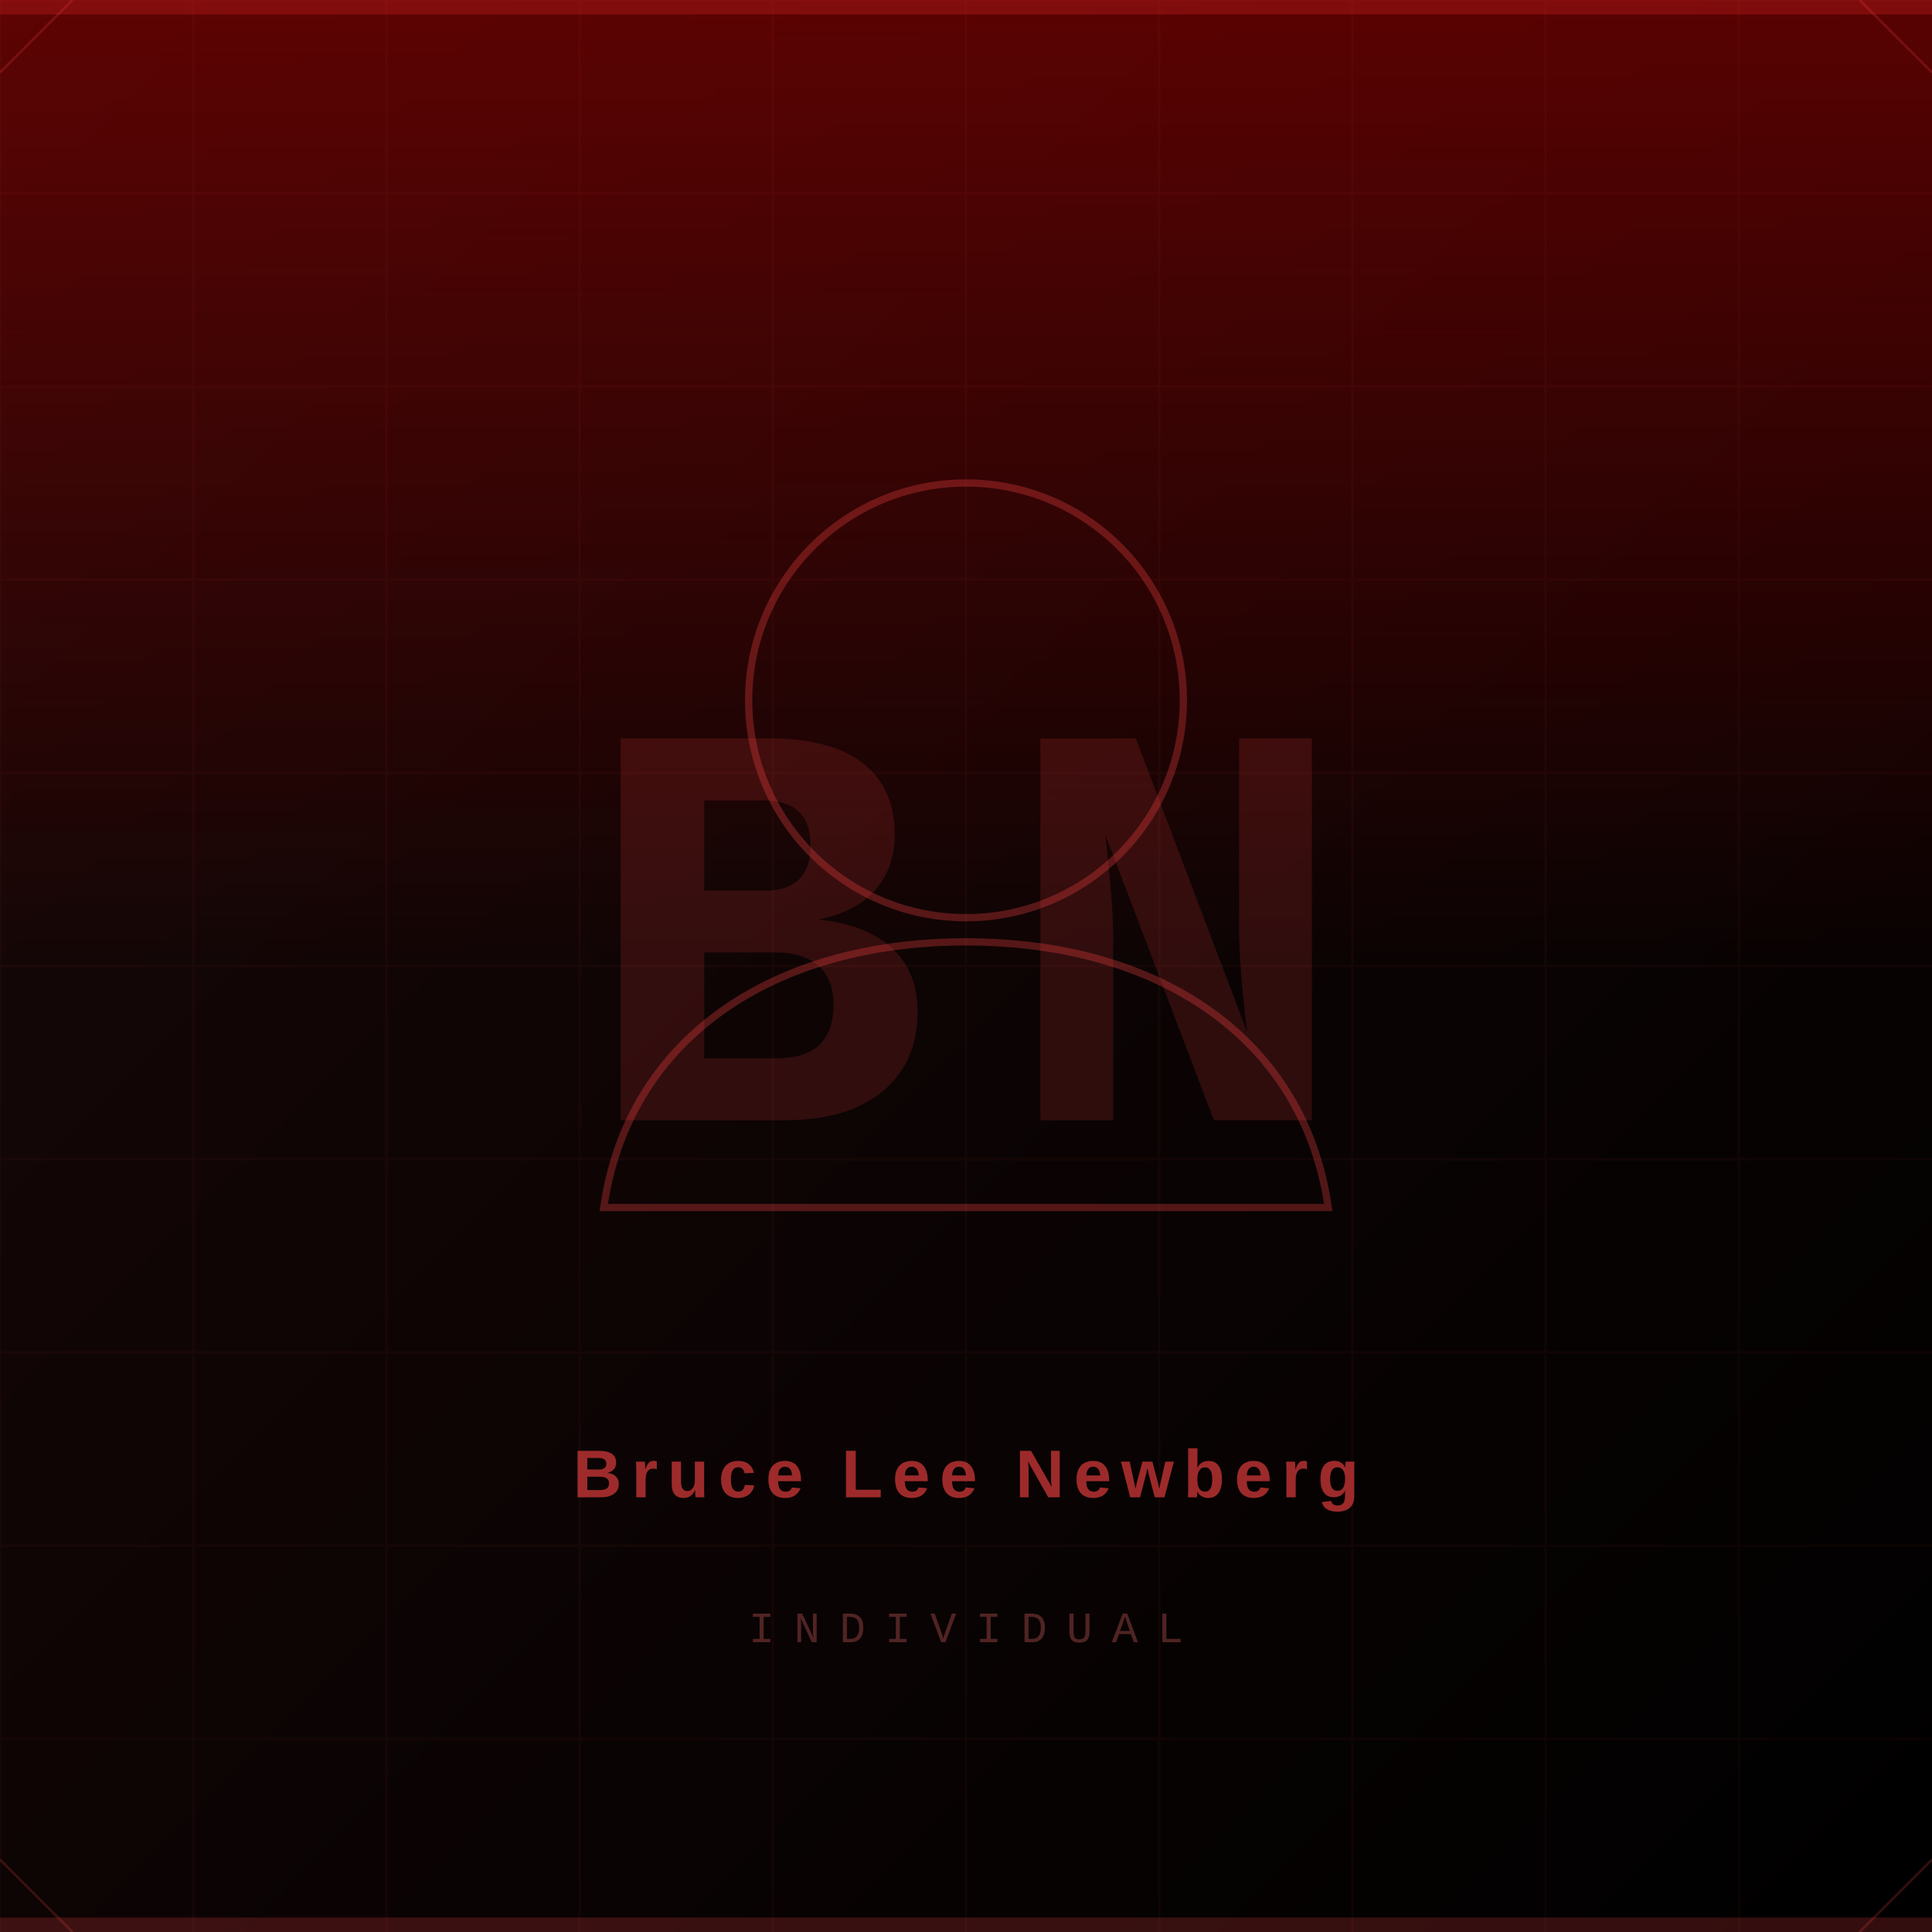
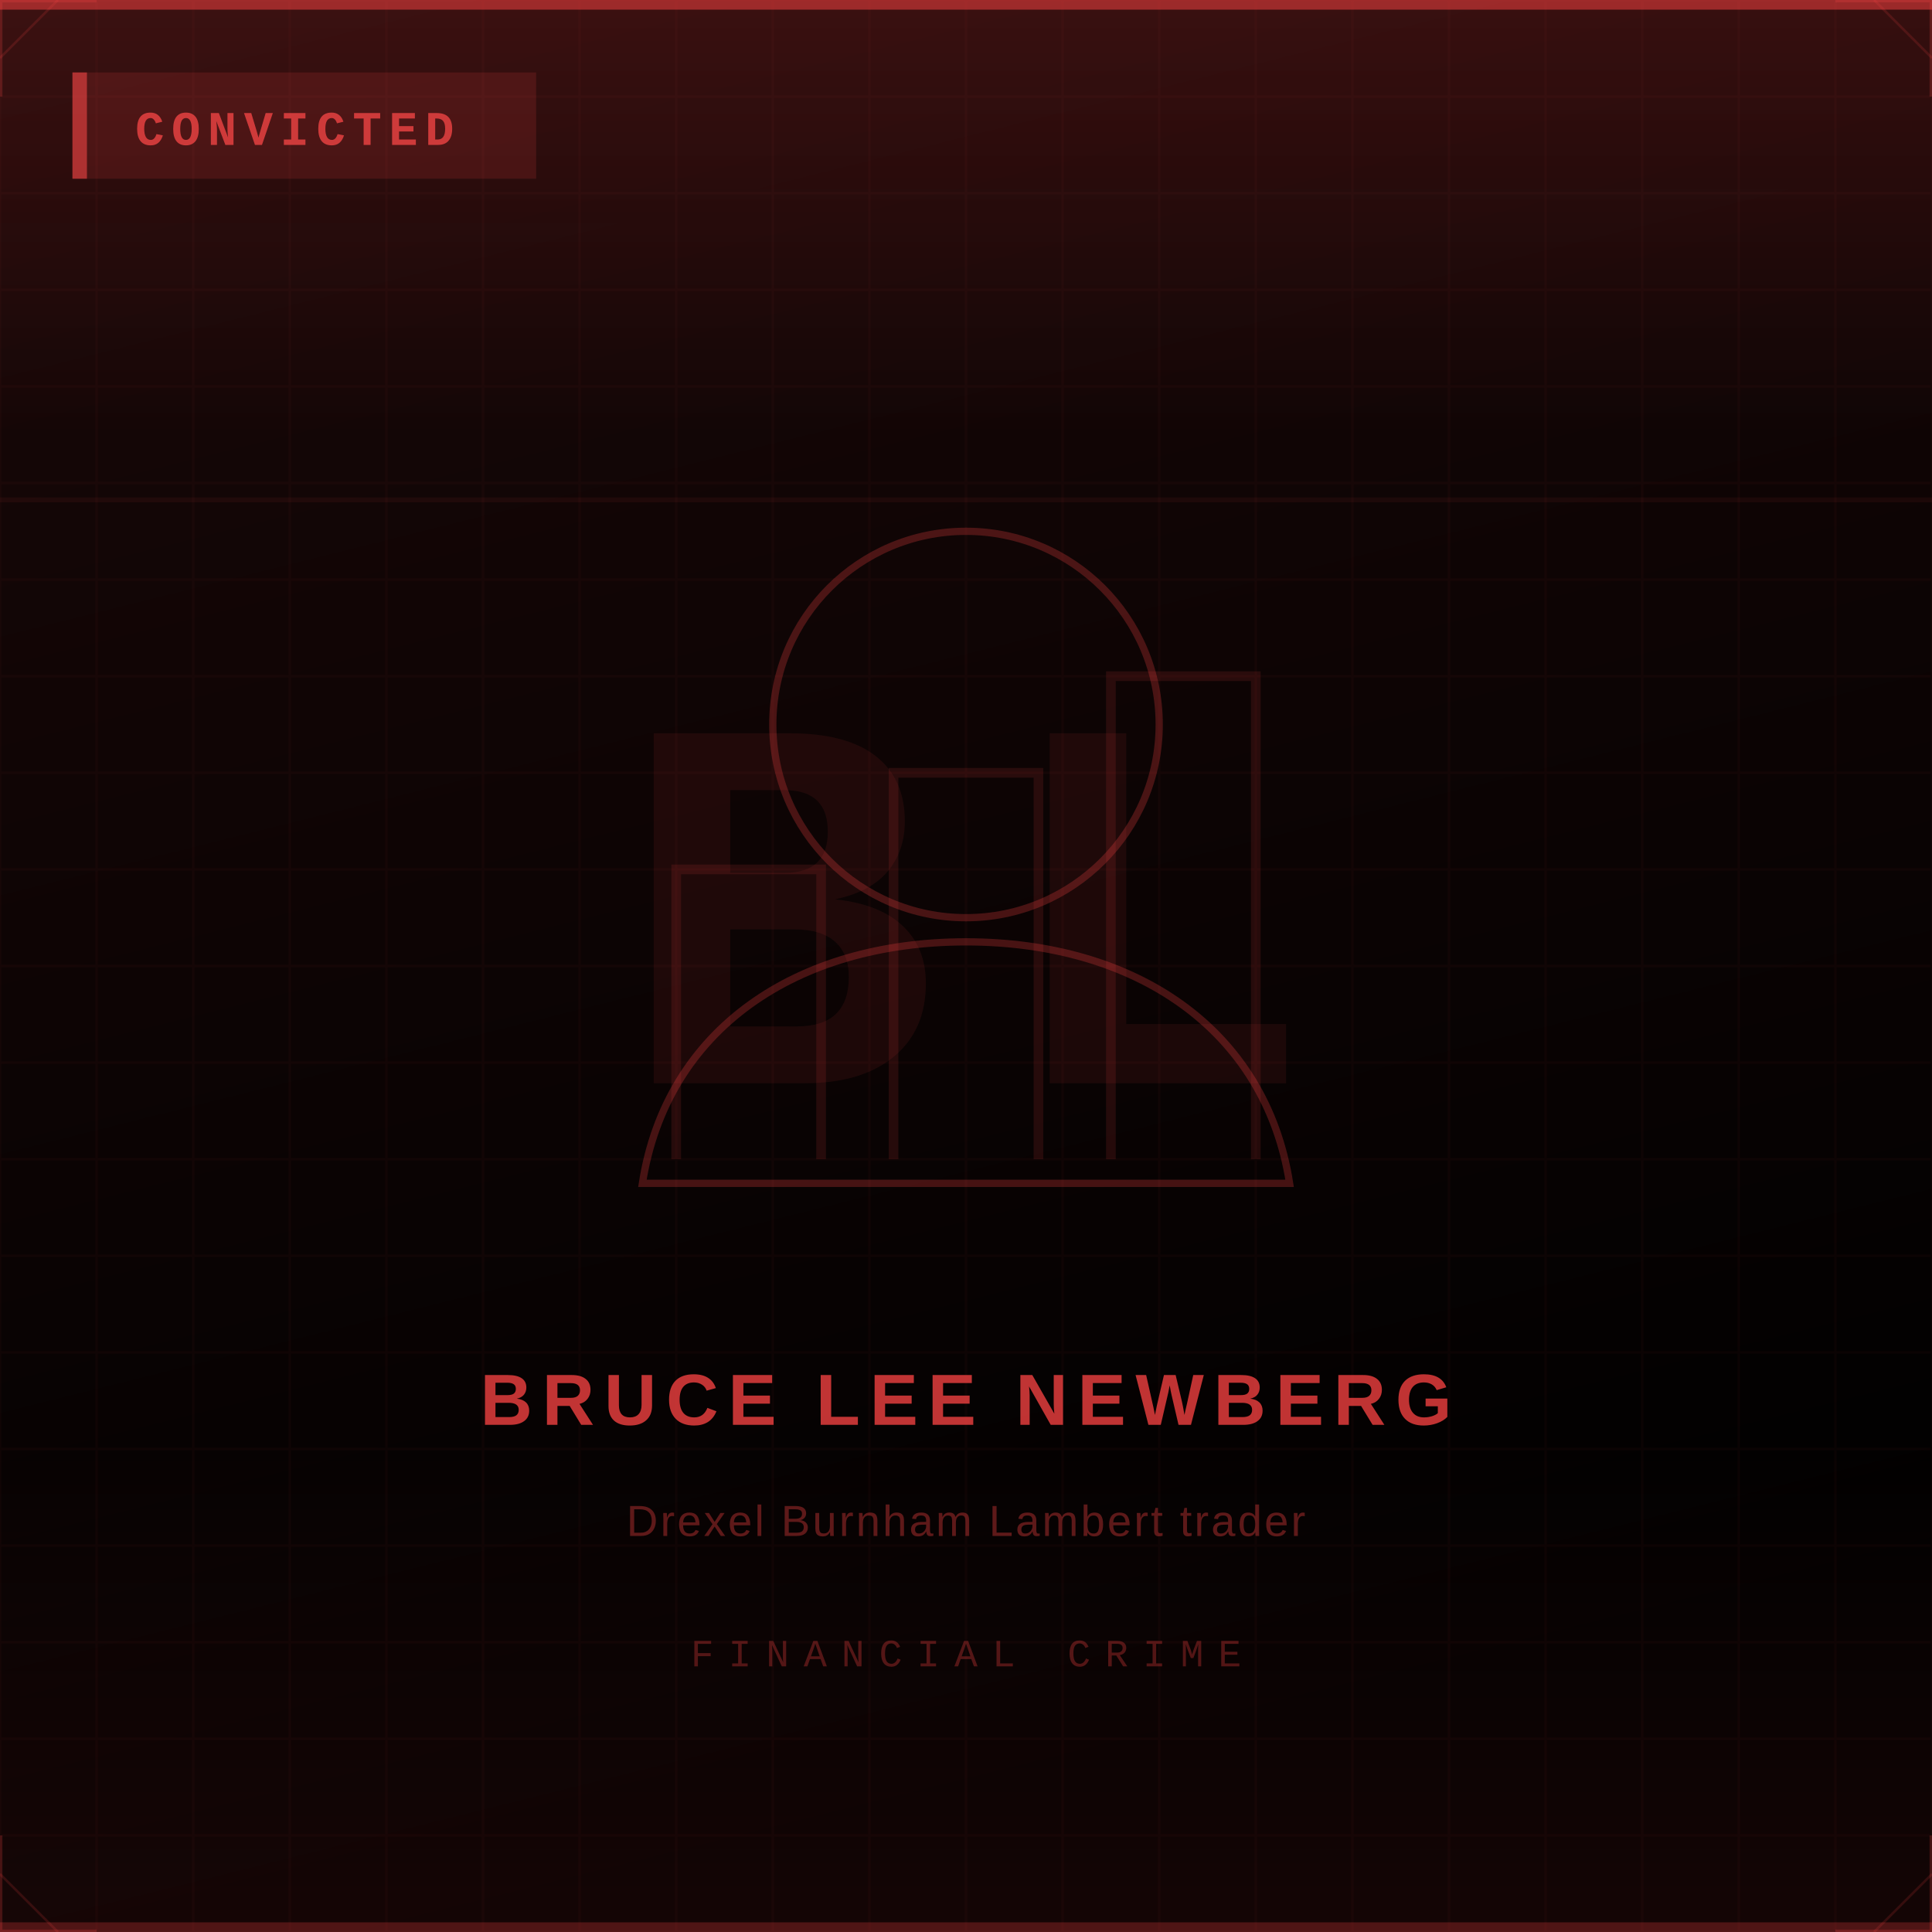
<svg xmlns="http://www.w3.org/2000/svg" width="400" height="400" viewBox="0 0 400 400">
  <defs>
-     <linearGradient id="bg" x1="0" y1="0" x2="1" y2="1">
+     <linearGradient id="bg" x1="0" y1="0" x2="0.25" y2="1">
      <stop offset="0%" stop-color="#1a0808" />
      <stop offset="100%" stop-color="#000000" />
    </linearGradient>
-     <linearGradient id="accent" x1="0" y1="0" x2="0" y2="1">
-       <stop offset="0%" stop-color="#8b0000" stop-opacity="0.6" />
-       <stop offset="100%" stop-color="#8b0000" stop-opacity="0" />
+     <linearGradient id="glow" x1="0" y1="0" x2="0" y2="1">
+       <stop offset="0%" stop-color="#ff4444" stop-opacity="0.15" />
+       <stop offset="50%" stop-color="#ff4444" stop-opacity="0" />
+     </linearGradient>
+     <linearGradient id="bottomFade" x1="0" y1="0" x2="0" y2="1">
+       <stop offset="0%" stop-color="#ff4444" stop-opacity="0" />
+       <stop offset="100%" stop-color="#ff4444" stop-opacity="0.08" />
    </linearGradient>
  </defs>
  <rect width="400" height="400" fill="url(#bg)" />
-   <rect x="0" y="0" width="400" height="3" fill="#ff4444" opacity="0.4" />
-   <rect x="0" y="397" width="400" height="3" fill="#ff4444" opacity="0.2" />
-   <rect width="400" height="200" fill="url(#accent)" />
-   <g opacity="0.04" stroke="#ff4444" stroke-width="0.5">
+   <rect width="400" height="180" fill="url(#glow)" />
+   <rect y="300" width="400" height="100" fill="url(#bottomFade)" />
+   <g opacity="0.035" stroke="#ff4444" stroke-width="0.5">
    <line x1="0" y1="0" x2="0" y2="400" />
+     <line x1="20" y1="0" x2="20" y2="400" />
    <line x1="40" y1="0" x2="40" y2="400" />
+     <line x1="60" y1="0" x2="60" y2="400" />
    <line x1="80" y1="0" x2="80" y2="400" />
+     <line x1="100" y1="0" x2="100" y2="400" />
    <line x1="120" y1="0" x2="120" y2="400" />
+     <line x1="140" y1="0" x2="140" y2="400" />
    <line x1="160" y1="0" x2="160" y2="400" />
+     <line x1="180" y1="0" x2="180" y2="400" />
    <line x1="200" y1="0" x2="200" y2="400" />
+     <line x1="220" y1="0" x2="220" y2="400" />
    <line x1="240" y1="0" x2="240" y2="400" />
+     <line x1="260" y1="0" x2="260" y2="400" />
    <line x1="280" y1="0" x2="280" y2="400" />
+     <line x1="300" y1="0" x2="300" y2="400" />
    <line x1="320" y1="0" x2="320" y2="400" />
+     <line x1="340" y1="0" x2="340" y2="400" />
    <line x1="360" y1="0" x2="360" y2="400" />
+     <line x1="380" y1="0" x2="380" y2="400" />
+     <line x1="400" y1="0" x2="400" y2="400" />
    <line x1="0" y1="0" x2="400" y2="0" />
+     <line x1="0" y1="20" x2="400" y2="20" />
    <line x1="0" y1="40" x2="400" y2="40" />
+     <line x1="0" y1="60" x2="400" y2="60" />
    <line x1="0" y1="80" x2="400" y2="80" />
+     <line x1="0" y1="100" x2="400" y2="100" />
    <line x1="0" y1="120" x2="400" y2="120" />
+     <line x1="0" y1="140" x2="400" y2="140" />
    <line x1="0" y1="160" x2="400" y2="160" />
+     <line x1="0" y1="180" x2="400" y2="180" />
    <line x1="0" y1="200" x2="400" y2="200" />
+     <line x1="0" y1="220" x2="400" y2="220" />
    <line x1="0" y1="240" x2="400" y2="240" />
+     <line x1="0" y1="260" x2="400" y2="260" />
    <line x1="0" y1="280" x2="400" y2="280" />
+     <line x1="0" y1="300" x2="400" y2="300" />
    <line x1="0" y1="320" x2="400" y2="320" />
+     <line x1="0" y1="340" x2="400" y2="340" />
    <line x1="0" y1="360" x2="400" y2="360" />
+     <line x1="0" y1="380" x2="400" y2="380" />
+     <line x1="0" y1="400" x2="400" y2="400" />
  </g>
-   <text x="200" y="200" font-family="'Courier New',monospace" font-size="120" font-weight="900" fill="#ff4444" opacity="0.15" text-anchor="middle" dominant-baseline="central" letter-spacing="15">BN</text>
-   <circle cx="200" cy="145" r="45" fill="none" stroke="#ff4444" stroke-width="1.5" opacity="0.3" />
-   <path d="M200 195 C160 195 130 215 125 250 L275 250 C270 215 240 195 200 195Z" fill="none" stroke="#ff4444" stroke-width="1.5" opacity="0.3" />
-   <text x="200" y="310" font-family="'Helvetica Neue',Arial,sans-serif" font-size="14" font-weight="700" fill="#ff4444" opacity="0.6" text-anchor="middle" letter-spacing="2">Bruce Lee Newberg</text>
-   <text x="200" y="340" font-family="'Courier New',monospace" font-size="9" fill="#994444" opacity="0.5" text-anchor="middle" letter-spacing="4">INDIVIDUAL</text>
-   <line x1="0" y1="15" x2="15" y2="0" stroke="#ff4444" stroke-width="0.5" opacity="0.2" />
-   <line x1="385" y1="0" x2="400" y2="15" stroke="#ff4444" stroke-width="0.5" opacity="0.2" />
-   <line x1="0" y1="385" x2="15" y2="400" stroke="#ff4444" stroke-width="0.5" opacity="0.2" />
-   <line x1="385" y1="400" x2="400" y2="385" stroke="#ff4444" stroke-width="0.5" opacity="0.2" />
+   <rect x="0" y="103" width="400" height="1" fill="#ff4444" opacity="0.06" />
+   <rect x="0" y="0" width="400" height="2" fill="#ff4444" opacity="0.5" />
+   <path d="M140 240 L140 180 L170 180 L170 240 M185 240 L185 160 L215 160 L215 240 M230 240 L230 140 L260 140 L260 240" fill="none" stroke="#ff4444" stroke-width="2" opacity="0.12" />
+   <text x="200" y="195" font-family="'Courier New',monospace" font-size="110" font-weight="900" fill="#ff4444" opacity="0.08" text-anchor="middle" dominant-baseline="central" letter-spacing="12">BL</text>
+   <circle cx="200" cy="150" r="40" fill="none" stroke="#ff4444" stroke-width="1.5" opacity="0.25" />
+   <path d="M200 195 C165 195 138 213 133 245 L267 245 C262 213 235 195 200 195Z" fill="none" stroke="#ff4444" stroke-width="1.5" opacity="0.25" />
+   <rect x="15" y="15" width="96" height="22" fill="#ef4444" opacity="0.15" />
+   <rect x="15" y="15" width="3" height="22" fill="#ef4444" opacity="0.6" />
+   <text x="28" y="30" font-family="'Courier New',monospace" font-size="10" font-weight="700" fill="#ef4444" opacity="0.8" letter-spacing="1.5">CONVICTED</text>
+   <text x="200" y="295" font-family="'Helvetica Neue',Arial,sans-serif" font-size="15" font-weight="700" fill="#ff4444" opacity="0.75" text-anchor="middle" letter-spacing="2">BRUCE LEE NEWBERG</text>
+   <text x="200" y="318" font-family="'Helvetica Neue',Arial,sans-serif" font-size="9" fill="#ff4444" opacity="0.35" text-anchor="middle" letter-spacing="0.5">Drexel Burnham Lambert trader</text>
+   <text x="200" y="345" font-family="'Courier New',monospace" font-size="8" fill="#ff4444" opacity="0.3" text-anchor="middle" letter-spacing="3">FINANCIAL CRIME</text>
+   <polyline points="0,20 0,0 20,0" fill="none" stroke="#ff4444" stroke-width="1" opacity="0.2" />
+   <polyline points="380,0 400,0 400,20" fill="none" stroke="#ff4444" stroke-width="1" opacity="0.2" />
+   <polyline points="0,380 0,400 20,400" fill="none" stroke="#ff4444" stroke-width="1" opacity="0.2" />
+   <polyline points="380,400 400,400 400,380" fill="none" stroke="#ff4444" stroke-width="1" opacity="0.2" />
+   <rect x="0" y="398" width="400" height="2" fill="#ff4444" opacity="0.25" />
+   <line x1="0" y1="12" x2="12" y2="0" stroke="#ff4444" stroke-width="0.5" opacity="0.15" />
+   <line x1="388" y1="0" x2="400" y2="12" stroke="#ff4444" stroke-width="0.5" opacity="0.15" />
+   <line x1="0" y1="388" x2="12" y2="400" stroke="#ff4444" stroke-width="0.5" opacity="0.15" />
+   <line x1="388" y1="400" x2="400" y2="388" stroke="#ff4444" stroke-width="0.5" opacity="0.15" />
</svg>
